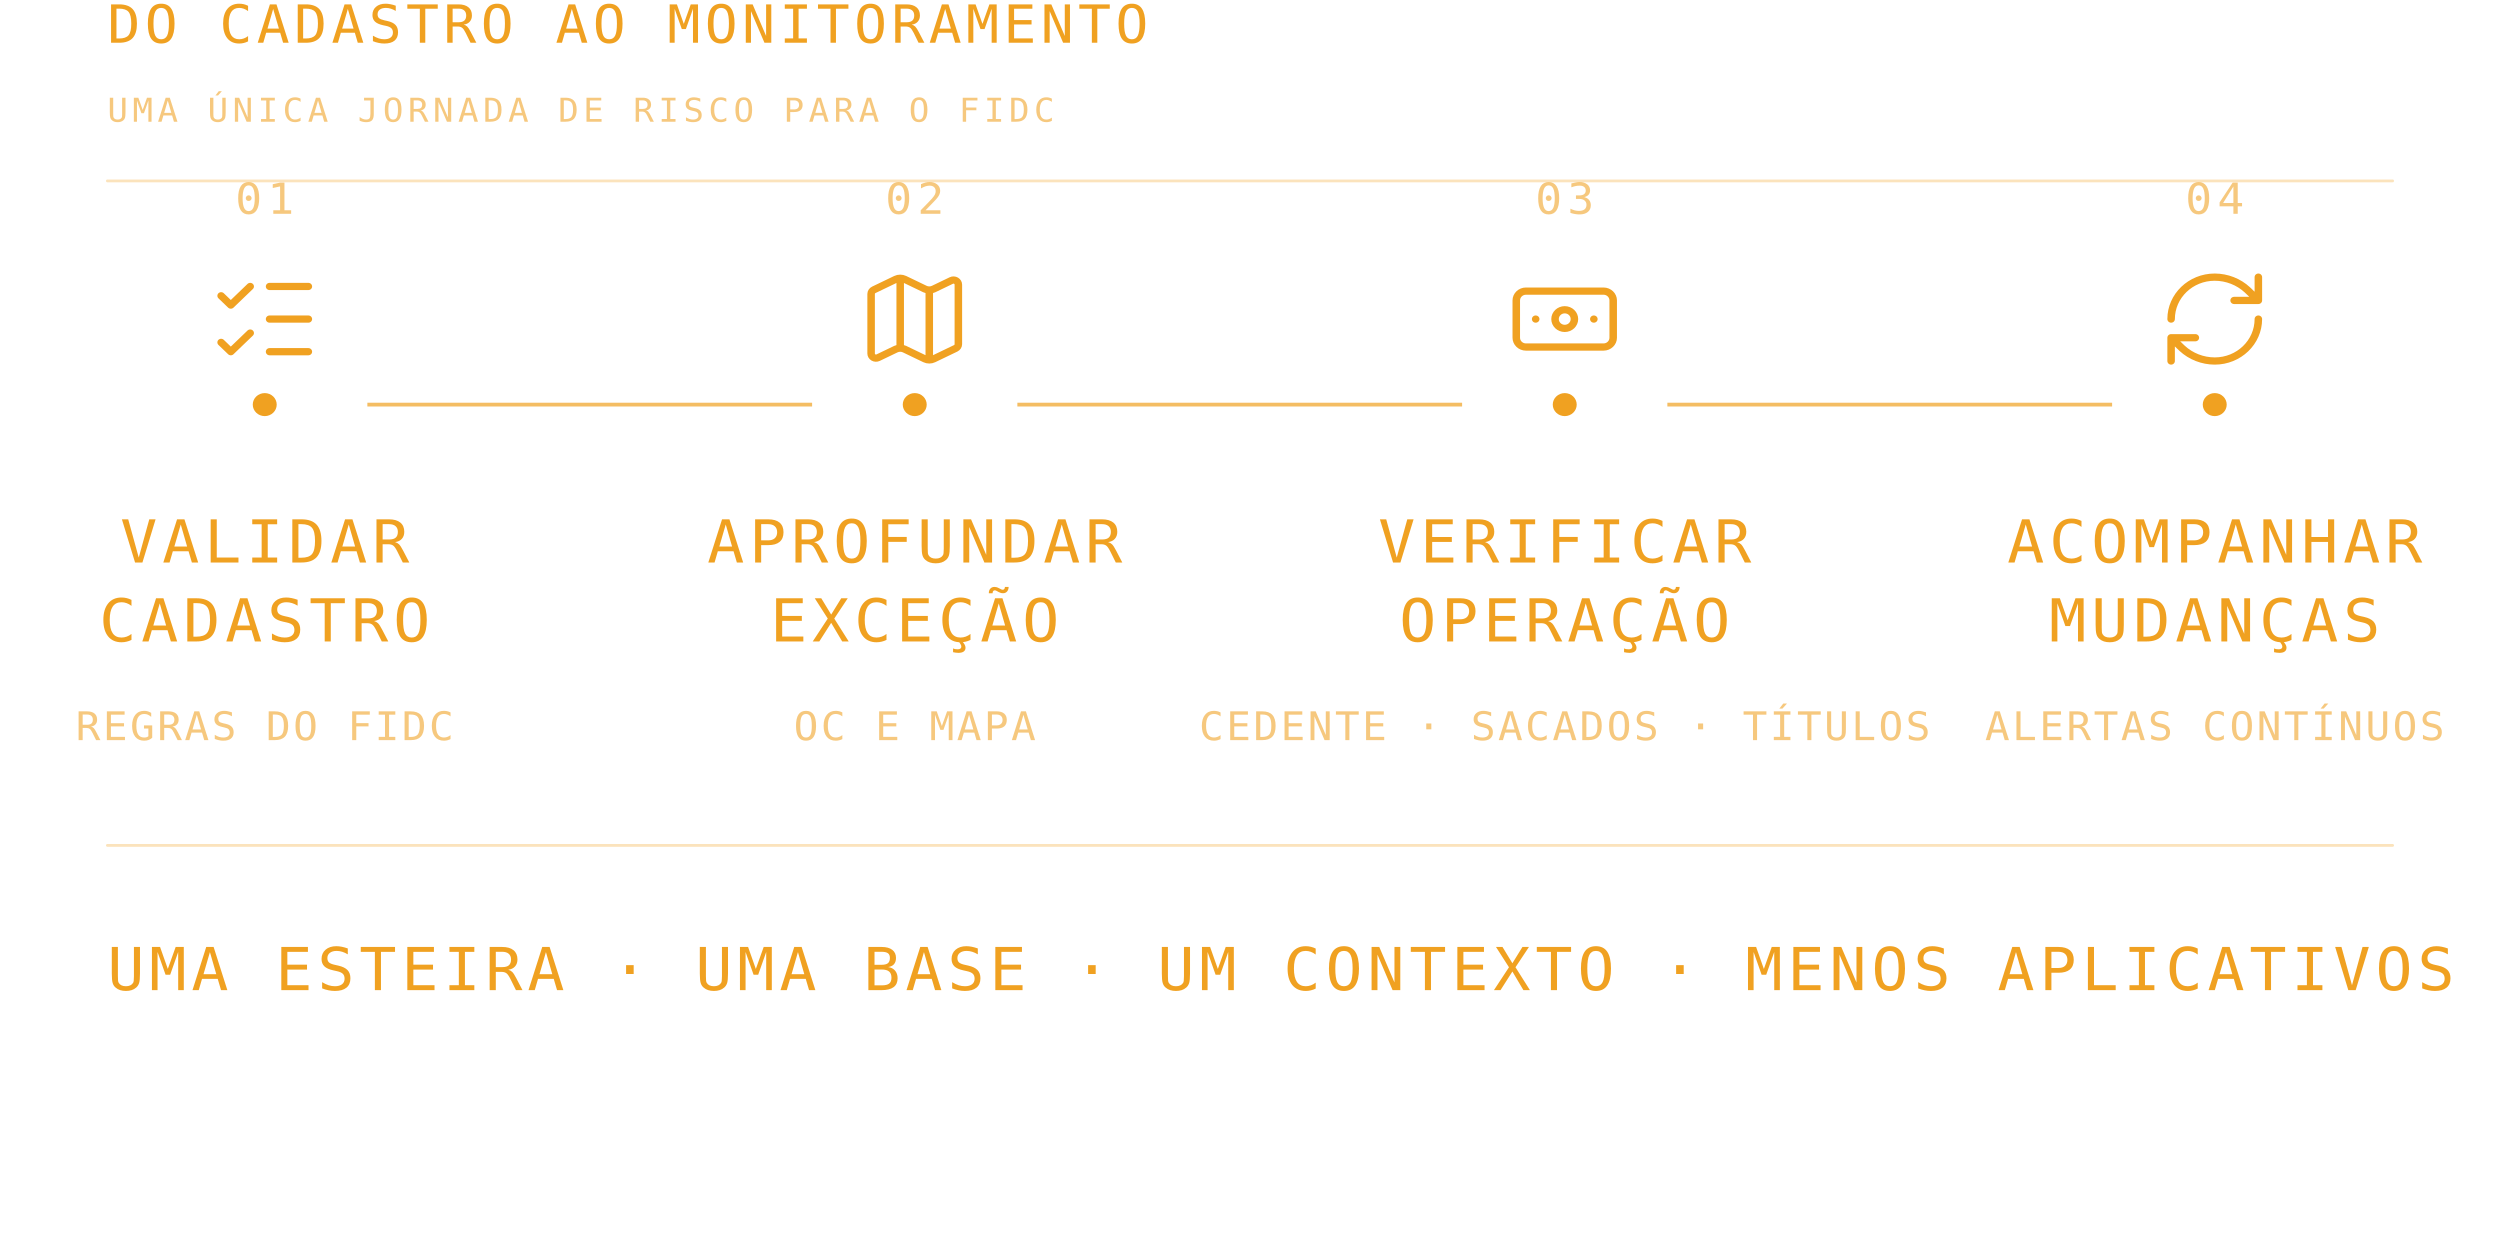
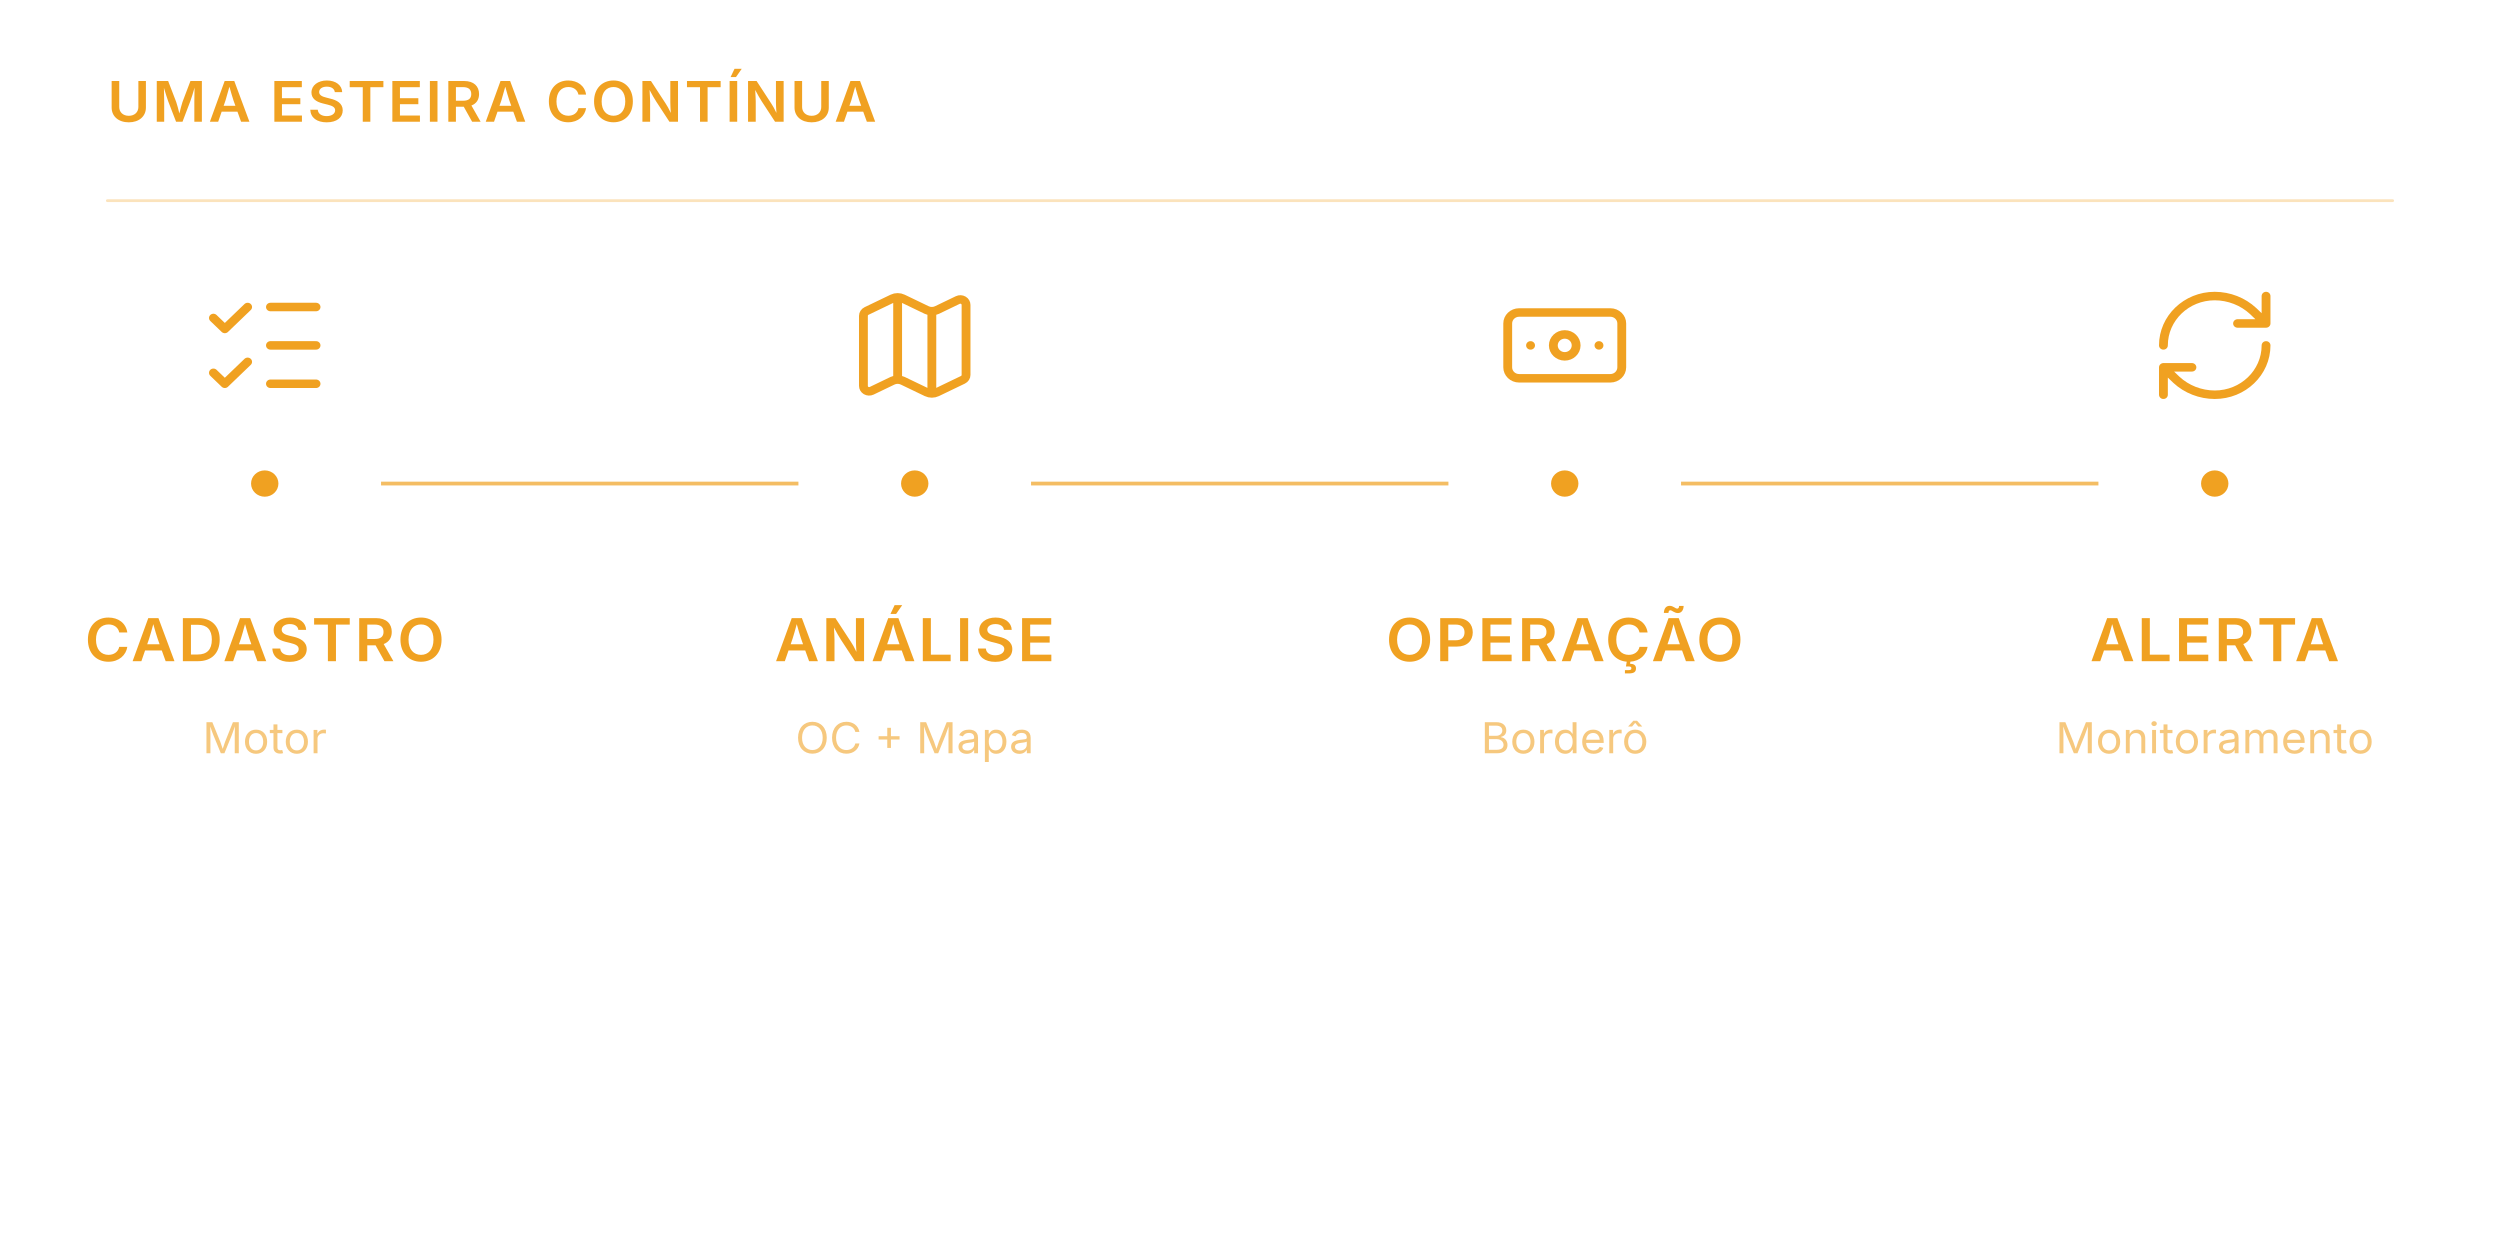
<svg xmlns="http://www.w3.org/2000/svg" width="760" height="380" viewBox="0 0 760 380" role="img" aria-labelledby="title description">
  <style>
  :host{display:block;color:#f0a121}
  svg{display:block;width:100%;height:auto;aspect-ratio:2/1;background:transparent;overflow:hidden}
  .sk-line,.sk-icon,.sk-flow,.sk-hair,.sk-ghost{fill:none;stroke:#f0a121;stroke-linecap:round;stroke-linejoin:round;vector-effect:non-scaling-stroke}
  .sk-line,.sk-icon{stroke-width:1.55}
  .sk-hair{stroke-width:.85;stroke-opacity:.3}
  .sk-ghost{stroke-width:1;stroke-opacity:.28;stroke-dasharray:5 7}
  .sk-flow{stroke-width:1.1;stroke-opacity:.42;stroke-dasharray:7 8;animation:flow 2.2s linear infinite}
  .sk-arrow{fill:none;stroke:#f0a121;stroke-width:1.15;stroke-opacity:.7;marker-end:url(#sk-arrow);vector-effect:non-scaling-stroke}
  .sk-plane,.sk-row-bg,.sk-icon-box{fill:rgba(240,161,33,.024);stroke:#f0a121;stroke-width:1.15;stroke-opacity:.68;vector-effect:non-scaling-stroke}
  .sk-row-bg{fill:rgba(240,161,33,.018);stroke-opacity:.24}
  .sk-icon-box{stroke-opacity:.34}
  .sk-hot{fill:#f0a121;filter:url(#soft-glow)}
  .sk-label{fill:#f0a121;font:500 16px 'DM Mono',ui-monospace,monospace;letter-spacing:.08em}
  .sk-small-label{fill:#f0a121;fill-opacity:.58;font:500 10px 'DM Mono',ui-monospace,monospace;letter-spacing:.13em}
  .sk-section-label{fill:#f0a121;fill-opacity:.76;font:600 16px 'DM Mono',ui-monospace,monospace;letter-spacing:.04em}
  .sk-node-label{fill:#f0a121;fill-opacity:.74;font:500 11px 'DM Mono',ui-monospace,monospace;text-anchor:middle;letter-spacing:.04em}
  .sk-flow-label{fill:#f0a121;fill-opacity:.9;font:500 17px 'DM Mono',ui-monospace,monospace;text-anchor:middle;letter-spacing:.01em}
  .sk-flow-caption{fill:#f0a121;fill-opacity:.62;font:500 13px 'DM Mono',ui-monospace,monospace;text-anchor:middle;letter-spacing:.07em}
  .is-muted{opacity:.45}
  .sk-corner{fill:none;stroke:#f0a121;stroke-width:1;stroke-opacity:.35}
  .sk-node-ring,.sk-timeline-dot{fill:rgba(240,161,33,.018);stroke:#f0a121;stroke-width:1.4;vector-effect:non-scaling-stroke}
  .sk-timeline-dot{fill:#f0a121;stroke-width:0;filter:url(#soft-glow)}
  @keyframes flow{to{stroke-dashoffset:-30}}
  @media(prefers-reduced-motion:reduce){*{animation:none!important}}
</style>
  <g transform="translate(-15.2 -25) scale(1.04 1)">
-     <style>.vision-journey .journey-number{font-size:13px;letter-spacing:.12em;text-anchor:middle}.vision-journey .journey-title{font-size:18px;text-anchor:middle}.vision-journey .journey-detail{font-size:12px;letter-spacing:.06em;text-anchor:middle}.vision-journey .journey-footer{font-size:18px}</style>
+     <style>.vision-journey text{font-family:Inter,ui-sans-serif,system-ui,-apple-system,BlinkMacSystemFont,"Segoe UI",sans-serif}.vision-journey .journey-heading{font-size:17px;font-weight:600;letter-spacing:.04em}.vision-journey .journey-title{font-size:18px;font-weight:600;letter-spacing:.04em;text-anchor:middle}.vision-journey .journey-product{font-size:13px;font-weight:400;letter-spacing:0;text-anchor:middle}</style>
    <g class="vision-journey">
-       <text class="sk-label" x="46" y="38">DO CADASTRO AO MONITORAMENTO</text>
-       <text class="sk-small-label" x="46" y="62">UMA ÚNICA JORNADA DE RISCO PARA O FIDC</text>
-       <path class="sk-hair" d="M46 80H714" />
-       <path class="sk-arrow" d="M122 148H252" />
-       <path class="sk-arrow" d="M312 148H442" />
-       <path class="sk-arrow" d="M502 148H632" />
-       <g transform="translate(92 148)">
-         <text class="sk-small-label journey-number" x="0" y="-58">01</text>
-         <g class="sk-icon" transform="translate(-17 -43) scale(1.416667)">
+       <text class="sk-label journey-heading" x="46" y="62">UMA ESTEIRA CONTÍNUA</text>
+       <path class="sk-hair" d="M46 86H714" />
+       <path class="sk-arrow" d="M126 172H248" />
+       <path class="sk-arrow" d="M316 172H438" />
+       <path class="sk-arrow" d="M506 172H628" />
+       <g transform="translate(92 172)">
+         <g class="sk-icon" transform="translate(-20 -62) scale(1.666667)">
          <path d="M13 5h8M13 12h8M13 19h8m-18-2 2 2 4-4M3 7l2 2 4-4" />
        </g>
-         <circle class="sk-hot" cx="0" cy="0" r="3.5" />
-         <text class="sk-label journey-title" x="0" y="48">VALIDAR</text>
-         <text class="sk-label journey-title" x="0" y="72">CADASTRO</text>
-         <text class="sk-small-label journey-detail" x="0" y="102">REGRAS DO FIDC</text>
+         <circle class="sk-hot" cx="0" cy="0" r="4" />
+         <text class="sk-label journey-title" x="0" y="54">CADASTRO</text>
+         <text class="sk-small-label journey-product" x="0" y="82">Motor</text>
      </g>
-       <g transform="translate(282 148)">
-         <text class="sk-small-label journey-number" x="0" y="-58">02</text>
-         <g class="sk-icon" transform="translate(-17 -43) scale(1.416667)">
+       <g transform="translate(282 172)">
+         <g class="sk-icon" transform="translate(-20 -62) scale(1.666667)">
          <path d="M14.106 5.553a2 2 0 0 0 1.788 0l3.659-1.83A1 1 0 0 1 21 4.619v12.764a1 1 0 0 1-.553.894l-4.553 2.277a2 2 0 0 1-1.788 0l-4.212-2.106a2 2 0 0 0-1.788 0l-3.659 1.83A1 1 0 0 1 3 19.381V6.618a1 1 0 0 1 .553-.894l4.553-2.277a2 2 0 0 1 1.788 0zM15 5.764v15M9 3.236v15" />
        </g>
-         <circle class="sk-hot" cx="0" cy="0" r="3.5" />
-         <text class="sk-label journey-title" x="0" y="48">APROFUNDAR</text>
-         <text class="sk-label journey-title" x="0" y="72">EXCEÇÃO</text>
-         <text class="sk-small-label journey-detail" x="0" y="102">OC E MAPA</text>
+         <circle class="sk-hot" cx="0" cy="0" r="4" />
+         <text class="sk-label journey-title" x="0" y="54">ANÁLISE</text>
+         <text class="sk-small-label journey-product" x="0" y="82">OC + Mapa</text>
      </g>
-       <g transform="translate(472 148)">
-         <text class="sk-small-label journey-number" x="0" y="-58">03</text>
-         <g class="sk-icon" transform="translate(-17 -43) scale(1.416667)">
+       <g transform="translate(472 172)">
+         <g class="sk-icon" transform="translate(-20 -62) scale(1.666667)">
          <rect width="20" height="12" x="2" y="6" rx="2" />
          <circle cx="12" cy="12" r="2" />
          <path d="M6 12h.01M18 12h.01" />
        </g>
-         <circle class="sk-hot" cx="0" cy="0" r="3.5" />
-         <text class="sk-label journey-title" x="0" y="48">VERIFICAR</text>
-         <text class="sk-label journey-title" x="0" y="72">OPERAÇÃO</text>
-         <text class="sk-small-label journey-detail" x="0" y="102">CEDENTE · SACADOS · TÍTULOS</text>
+         <circle class="sk-hot" cx="0" cy="0" r="4" />
+         <text class="sk-label journey-title" x="0" y="54">OPERAÇÃO</text>
+         <text class="sk-small-label journey-product" x="0" y="82">Borderô</text>
      </g>
-       <g transform="translate(662 148)">
-         <text class="sk-small-label journey-number" x="0" y="-58">04</text>
-         <g class="sk-icon" transform="translate(-17 -43) scale(1.416667)">
+       <g transform="translate(662 172)">
+         <g class="sk-icon" transform="translate(-20 -62) scale(1.666667)">
          <path d="M3 12a9 9 0 0 1 9-9 9.75 9.75 0 0 1 6.74 2.74L21 8M21 3v5h-5M21 12a9 9 0 0 1-9 9 9.75 9.75 0 0 1-6.74-2.74L3 16M8 16H3v5" />
        </g>
-         <circle class="sk-hot" cx="0" cy="0" r="3.5" />
-         <text class="sk-label journey-title" x="0" y="48">ACOMPANHAR</text>
-         <text class="sk-label journey-title" x="0" y="72">MUDANÇAS</text>
-         <text class="sk-small-label journey-detail" x="0" y="102">ALERTAS CONTÍNUOS</text>
+         <circle class="sk-hot" cx="0" cy="0" r="4" />
+         <text class="sk-label journey-title" x="0" y="54">ALERTA</text>
+         <text class="sk-small-label journey-product" x="0" y="82">Monitoramento</text>
      </g>
      <circle class="sk-hot" r="3">
-         <animateMotion dur="6s" begin="0s" repeatCount="indefinite" path="M122 148H632" />
+         <animateMotion dur="6s" begin="0s" repeatCount="indefinite" path="M126 172H628" />
      </circle>
-       <path class="sk-hair" d="M46 282H714" />
-       <text class="sk-label journey-footer" x="46" y="326">UMA ESTEIRA · UMA BASE · UM CONTEXTO · MENOS APLICATIVOS</text>
    </g>
  </g>
</svg>
